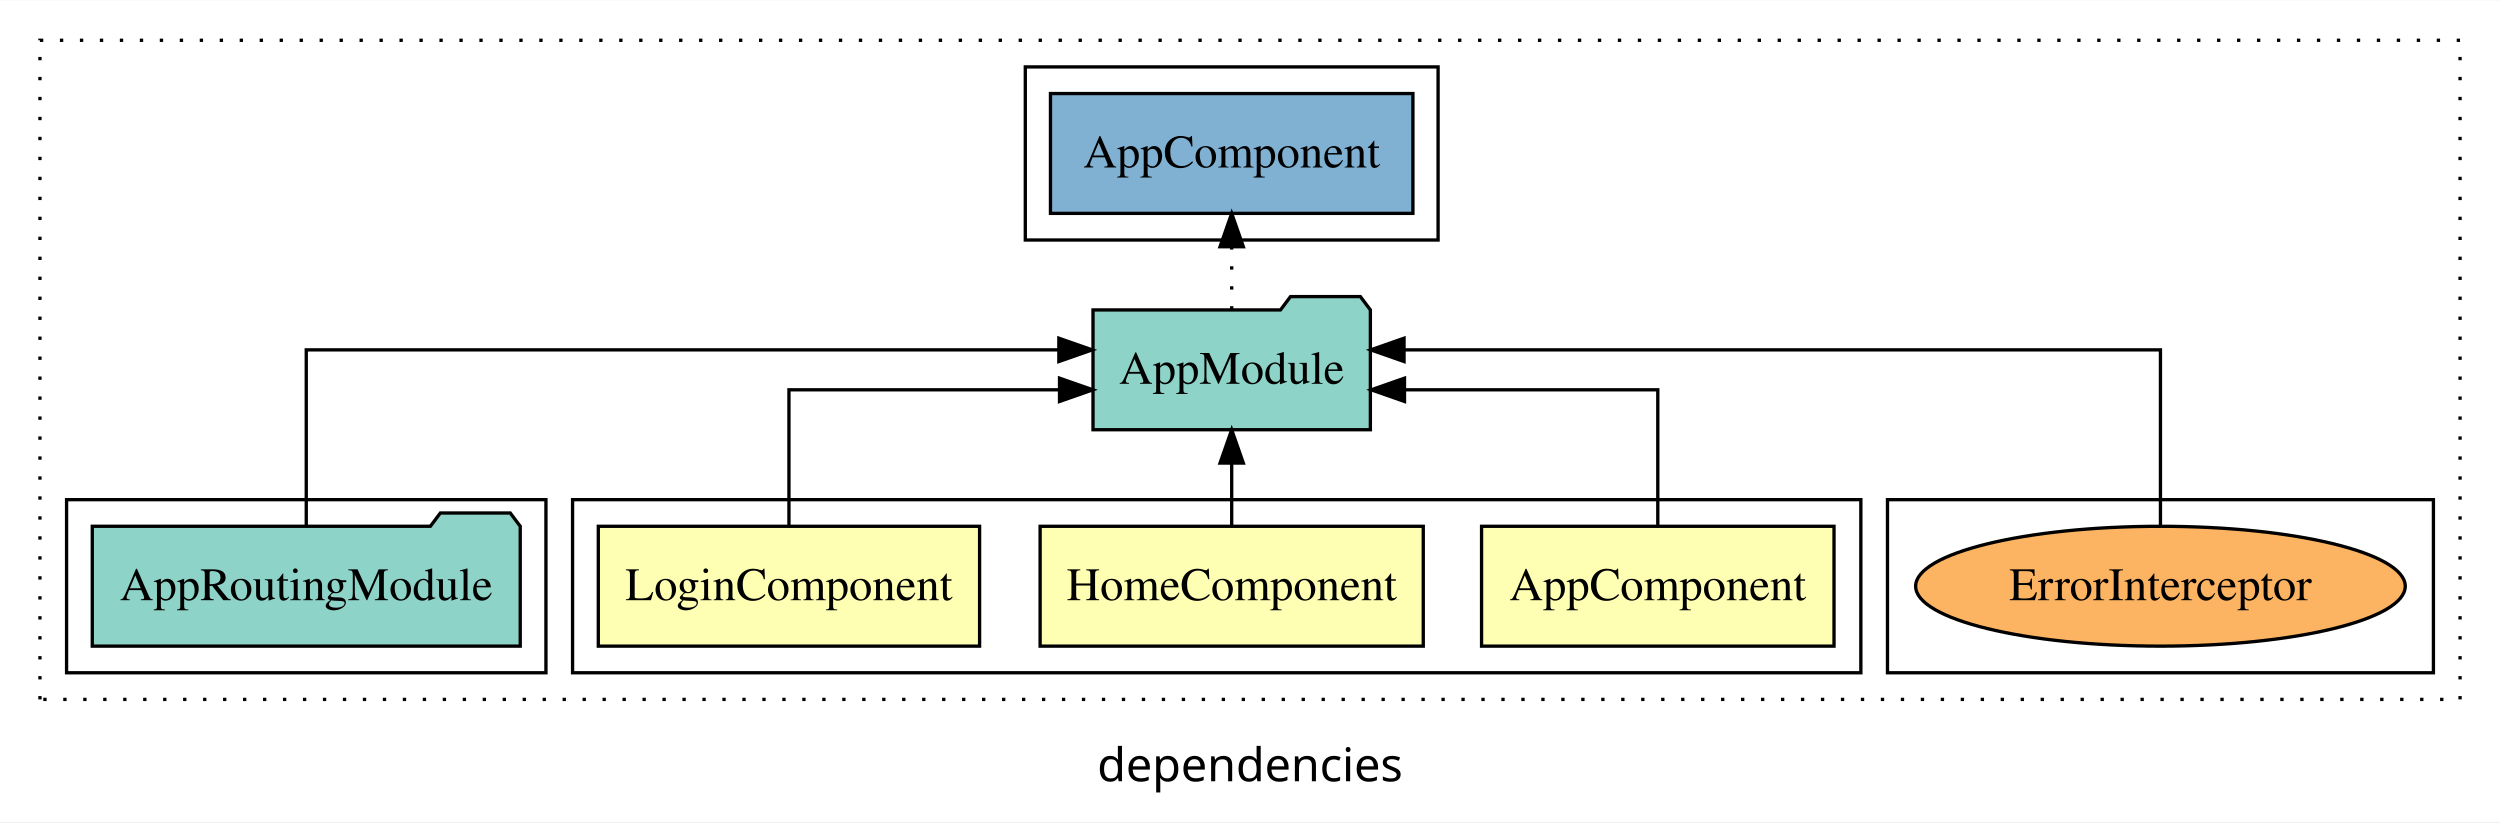
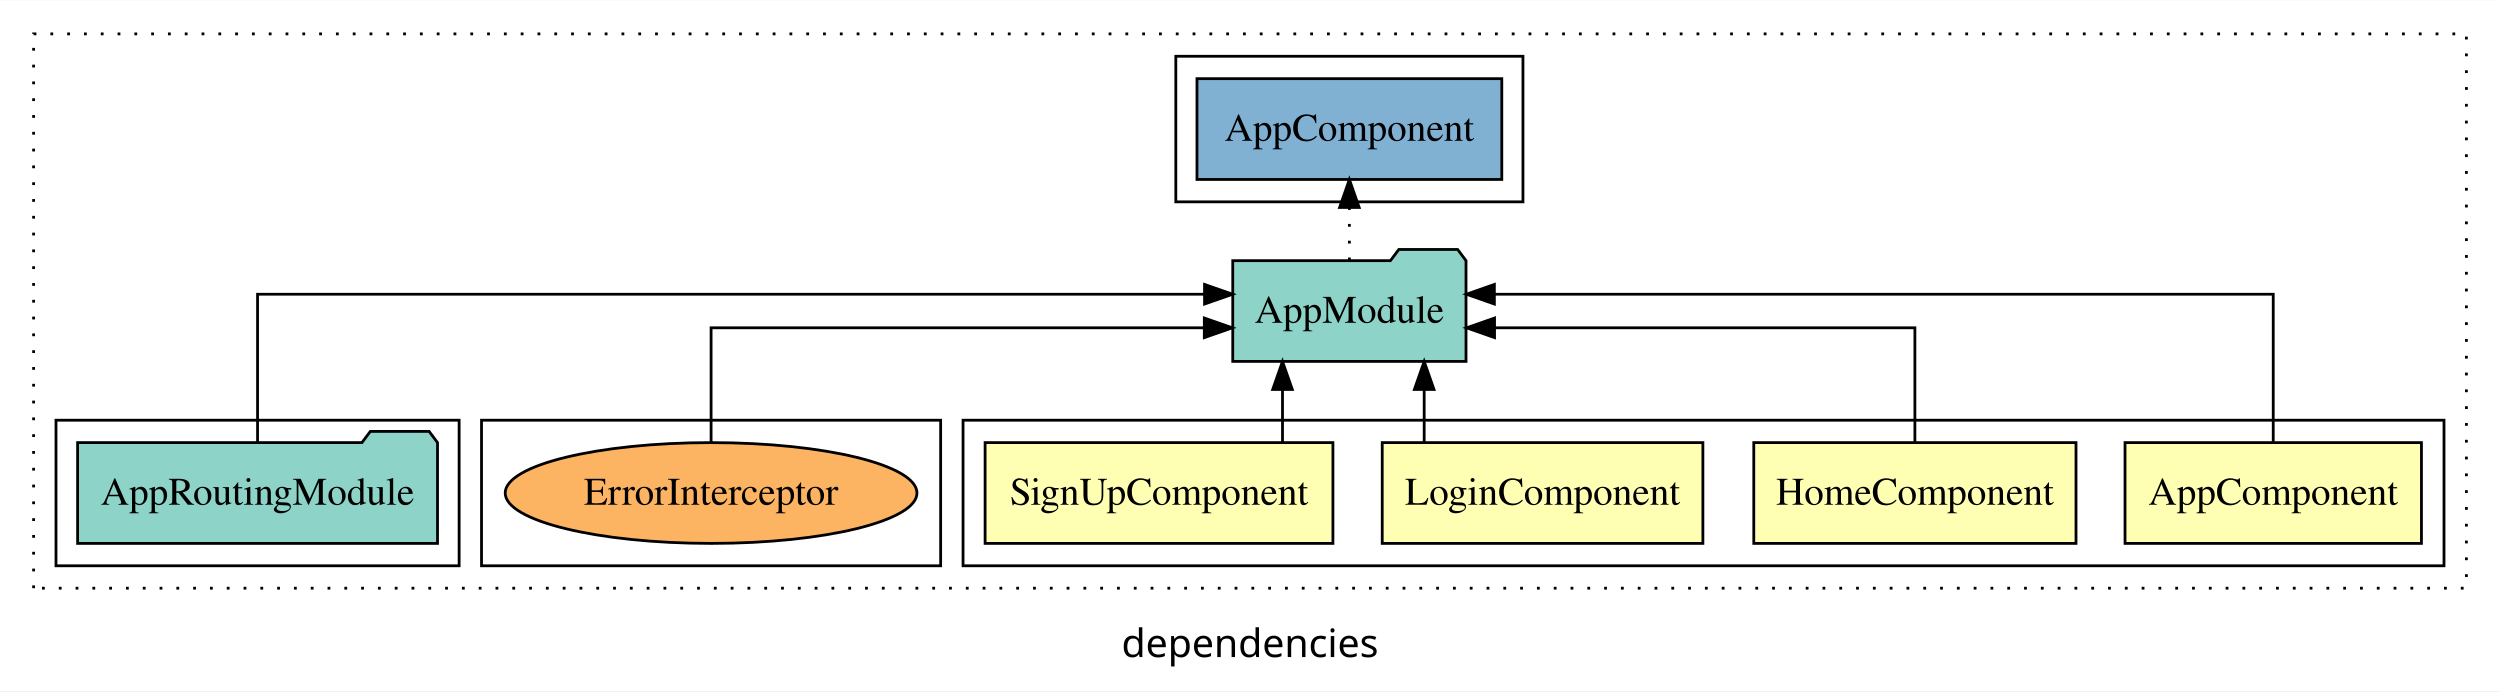
- <svg xmlns="http://www.w3.org/2000/svg" width="751pt" height="247pt" viewBox="0.00 0.00 751.00 246.80">
+ <svg xmlns="http://www.w3.org/2000/svg" width="893pt" height="247pt" viewBox="0.00 0.00 893.00 246.80">
  <g id="graph0" class="graph" transform="scale(1 1) rotate(0) translate(4 242.8)">
-     <polygon fill="white" stroke="transparent" points="-4,4 -4,-242.8 747,-242.8 747,4 -4,4" />
-     <text text-anchor="middle" x="371.5" y="-8.2" font-family="sans-serif" font-size="14.00">dependencies</text>
+     <polygon fill="white" stroke="transparent" points="-4,4 -4,-242.8 889,-242.8 889,4 -4,4" />
+     <text text-anchor="middle" x="442.5" y="-8.2" font-family="sans-serif" font-size="14.00">dependencies</text>
    <g id="clust1" class="cluster">
-       <polygon fill="none" stroke="black" stroke-dasharray="1,5" points="8,-32.8 8,-230.8 735,-230.8 735,-32.8 8,-32.8" />
+       <polygon fill="none" stroke="black" stroke-dasharray="1,5" points="8,-32.8 8,-230.8 877,-230.8 877,-32.8 8,-32.8" />
    </g>
-     <g id="clust8" class="cluster">
-       <polygon fill="none" stroke="black" points="304,-170.8 304,-222.8 428,-222.8 428,-170.8 304,-170.8" />
+     <g id="clust2" class="cluster">
+       <polygon fill="none" stroke="black" points="340,-40.8 340,-92.8 869,-92.8 869,-40.8 340,-40.8" />
+     </g>
+     <g id="clust10" class="cluster">
+       <polygon fill="none" stroke="black" points="168,-40.8 168,-92.8 332,-92.8 332,-40.8 168,-40.8" />
+     </g>
+     <g id="clust7" class="cluster">
+       <polygon fill="none" stroke="black" points="16,-40.8 16,-92.8 160,-92.8 160,-40.8 16,-40.8" />
    </g>
    <g id="clust9" class="cluster">
-       <polygon fill="none" stroke="black" points="563,-40.8 563,-92.8 727,-92.8 727,-40.8 563,-40.8" />
-     </g>
-     <g id="clust2" class="cluster">
-       <polygon fill="none" stroke="black" points="168,-40.8 168,-92.8 555,-92.8 555,-40.8 168,-40.8" />
-     </g>
-     <g id="clust6" class="cluster">
-       <polygon fill="none" stroke="black" points="16,-40.8 16,-92.8 160,-92.8 160,-40.8 16,-40.8" />
+       <polygon fill="none" stroke="black" points="416,-170.8 416,-222.8 540,-222.8 540,-170.8 416,-170.8" />
    </g>
    <g id="node1" class="node">
-       <polygon fill="#ffffb3" stroke="black" points="546.94,-84.8 441.06,-84.8 441.06,-48.8 546.94,-48.8 546.94,-84.8" />
-       <text text-anchor="middle" x="494" y="-62.6" font-family="Times,serif" font-size="14.00">AppComponent</text>
+       <polygon fill="#ffffb3" stroke="black" points="860.94,-84.8 755.06,-84.8 755.06,-48.8 860.94,-48.8 860.94,-84.8" />
+       <text text-anchor="middle" x="808" y="-62.6" font-family="Times,serif" font-size="14.00">AppComponent</text>
+     </g>
+     <g id="node5" class="node">
+       <polygon fill="#8dd3c7" stroke="black" points="519.66,-149.8 516.66,-153.8 495.66,-153.8 492.66,-149.8 436.34,-149.8 436.34,-113.8 519.66,-113.8 519.66,-149.8" />
+       <text text-anchor="middle" x="478" y="-127.6" font-family="Times,serif" font-size="14.00">AppModule</text>
+     </g>
+     <g id="edge1" class="edge">
+       <path fill="none" stroke="black" d="M808,-85.08C808,-106.12 808,-137.8 808,-137.8 808,-137.8 529.79,-137.8 529.79,-137.8" />
+       <polygon fill="black" stroke="black" points="529.79,-134.3 519.79,-137.8 529.79,-141.3 529.79,-134.3" />
+     </g>
+     <g id="node2" class="node">
+       <polygon fill="#ffffb3" stroke="black" points="737.55,-84.8 622.45,-84.8 622.45,-48.8 737.55,-48.8 737.55,-84.8" />
+       <text text-anchor="middle" x="680" y="-62.6" font-family="Times,serif" font-size="14.00">HomeComponent</text>
+     </g>
+     <g id="edge2" class="edge">
+       <path fill="none" stroke="black" d="M680,-84.82C680,-102.17 680,-125.8 680,-125.8 680,-125.8 529.85,-125.8 529.85,-125.8" />
+       <polygon fill="black" stroke="black" points="529.85,-122.3 519.85,-125.8 529.85,-129.3 529.85,-122.3" />
+     </g>
+     <g id="node3" class="node">
+       <polygon fill="#ffffb3" stroke="black" points="604.27,-84.8 489.73,-84.8 489.73,-48.8 604.27,-48.8 604.27,-84.8" />
+       <text text-anchor="middle" x="547" y="-62.6" font-family="Times,serif" font-size="14.00">LoginComponent</text>
+     </g>
+     <g id="edge3" class="edge">
+       <path fill="none" stroke="black" d="M504.72,-84.91C504.72,-84.91 504.72,-103.79 504.72,-103.79" />
+       <polygon fill="black" stroke="black" points="501.22,-103.79 504.72,-113.79 508.22,-103.79 501.22,-103.79" />
    </g>
    <g id="node4" class="node">
-       <polygon fill="#8dd3c7" stroke="black" points="407.66,-149.8 404.66,-153.8 383.66,-153.8 380.66,-149.8 324.34,-149.8 324.34,-113.8 407.66,-113.8 407.66,-149.8" />
-       <text text-anchor="middle" x="366" y="-127.6" font-family="Times,serif" font-size="14.00">AppModule</text>
+       <polygon fill="#ffffb3" stroke="black" points="472.12,-84.8 347.88,-84.8 347.88,-48.8 472.12,-48.8 472.12,-84.8" />
+       <text text-anchor="middle" x="410" y="-62.6" font-family="Times,serif" font-size="14.00">SignUpComponent</text>
    </g>
-     <g id="edge1" class="edge">
-       <path fill="none" stroke="black" d="M494,-84.82C494,-102.17 494,-125.8 494,-125.8 494,-125.8 417.91,-125.8 417.91,-125.8" />
-       <polygon fill="black" stroke="black" points="417.91,-122.3 407.91,-125.8 417.91,-129.3 417.91,-122.3" />
+     <g id="edge4" class="edge">
+       <path fill="none" stroke="black" d="M454.11,-84.91C454.11,-84.91 454.11,-103.79 454.11,-103.79" />
+       <polygon fill="black" stroke="black" points="450.61,-103.79 454.11,-113.79 457.61,-103.79 450.61,-103.79" />
    </g>
-     <g id="node2" class="node">
-       <polygon fill="#ffffb3" stroke="black" points="423.55,-84.8 308.45,-84.8 308.45,-48.8 423.55,-48.8 423.55,-84.8" />
-       <text text-anchor="middle" x="366" y="-62.6" font-family="Times,serif" font-size="14.00">HomeComponent</text>
+     <g id="node7" class="node">
+       <polygon fill="#80b1d3" stroke="black" points="532.44,-214.8 423.56,-214.8 423.56,-178.8 532.44,-178.8 532.44,-214.8" />
+       <text text-anchor="middle" x="478" y="-192.6" font-family="Times,serif" font-size="14.00">AppComponent </text>
    </g>
-     <g id="edge2" class="edge">
-       <path fill="none" stroke="black" d="M366,-84.91C366,-84.91 366,-103.79 366,-103.79" />
-       <polygon fill="black" stroke="black" points="362.5,-103.79 366,-113.79 369.5,-103.79 362.5,-103.79" />
-     </g>
-     <g id="node3" class="node">
-       <polygon fill="#ffffb3" stroke="black" points="290.27,-84.8 175.73,-84.8 175.73,-48.8 290.27,-48.8 290.27,-84.8" />
-       <text text-anchor="middle" x="233" y="-62.6" font-family="Times,serif" font-size="14.00">LoginComponent</text>
-     </g>
-     <g id="edge3" class="edge">
-       <path fill="none" stroke="black" d="M233,-84.82C233,-102.17 233,-125.8 233,-125.8 233,-125.8 314.28,-125.8 314.28,-125.8" />
-       <polygon fill="black" stroke="black" points="314.28,-129.3 324.28,-125.8 314.28,-122.3 314.28,-129.3" />
+     <g id="edge6" class="edge">
+       <path fill="none" stroke="black" stroke-dasharray="1,5" d="M478,-149.91C478,-149.91 478,-168.79 478,-168.79" />
+       <polygon fill="black" stroke="black" points="474.5,-168.79 478,-178.79 481.5,-168.79 474.5,-168.79" />
    </g>
    <g id="node6" class="node">
-       <polygon fill="#80b1d3" stroke="black" points="420.44,-214.8 311.56,-214.8 311.56,-178.8 420.44,-178.8 420.44,-214.8" />
-       <text text-anchor="middle" x="366" y="-192.6" font-family="Times,serif" font-size="14.00">AppComponent </text>
-     </g>
-     <g id="edge5" class="edge">
-       <path fill="none" stroke="black" stroke-dasharray="1,5" d="M366,-149.91C366,-149.91 366,-168.79 366,-168.79" />
-       <polygon fill="black" stroke="black" points="362.5,-168.79 366,-178.79 369.5,-168.79 362.5,-168.79" />
-     </g>
-     <g id="node5" class="node">
      <polygon fill="#8dd3c7" stroke="black" points="152.28,-84.8 149.28,-88.8 128.28,-88.8 125.28,-84.8 23.72,-84.8 23.72,-48.8 152.28,-48.8 152.28,-84.8" />
      <text text-anchor="middle" x="88" y="-62.6" font-family="Times,serif" font-size="14.00">AppRoutingModule</text>
    </g>
-     <g id="edge4" class="edge">
-       <path fill="none" stroke="black" d="M88,-85.08C88,-106.12 88,-137.8 88,-137.8 88,-137.8 314.08,-137.8 314.08,-137.8" />
-       <polygon fill="black" stroke="black" points="314.08,-141.3 324.08,-137.8 314.08,-134.3 314.08,-141.3" />
+     <g id="edge5" class="edge">
+       <path fill="none" stroke="black" d="M88,-85.08C88,-106.12 88,-137.8 88,-137.8 88,-137.8 426.26,-137.8 426.26,-137.8" />
+       <polygon fill="black" stroke="black" points="426.26,-141.3 436.26,-137.8 426.26,-134.3 426.26,-141.3" />
    </g>
-     <g id="node7" class="node">
-       <ellipse fill="#fdb462" stroke="black" cx="645" cy="-66.8" rx="73.54" ry="18" />
-       <text text-anchor="middle" x="645" y="-62.6" font-family="Times,serif" font-size="14.00">ErrorInterceptor</text>
+     <g id="node8" class="node">
+       <ellipse fill="#fdb462" stroke="black" cx="250" cy="-66.8" rx="73.54" ry="18" />
+       <text text-anchor="middle" x="250" y="-62.6" font-family="Times,serif" font-size="14.00">ErrorInterceptor</text>
    </g>
-     <g id="edge6" class="edge">
-       <path fill="none" stroke="black" d="M645,-85.08C645,-106.12 645,-137.8 645,-137.8 645,-137.8 417.77,-137.8 417.77,-137.8" />
-       <polygon fill="black" stroke="black" points="417.77,-134.3 407.77,-137.8 417.77,-141.3 417.77,-134.3" />
+     <g id="edge7" class="edge">
+       <path fill="none" stroke="black" d="M250,-84.82C250,-102.17 250,-125.8 250,-125.8 250,-125.8 426.18,-125.8 426.18,-125.8" />
+       <polygon fill="black" stroke="black" points="426.18,-129.3 436.18,-125.8 426.18,-122.3 426.18,-129.3" />
    </g>
  </g>
</svg>
